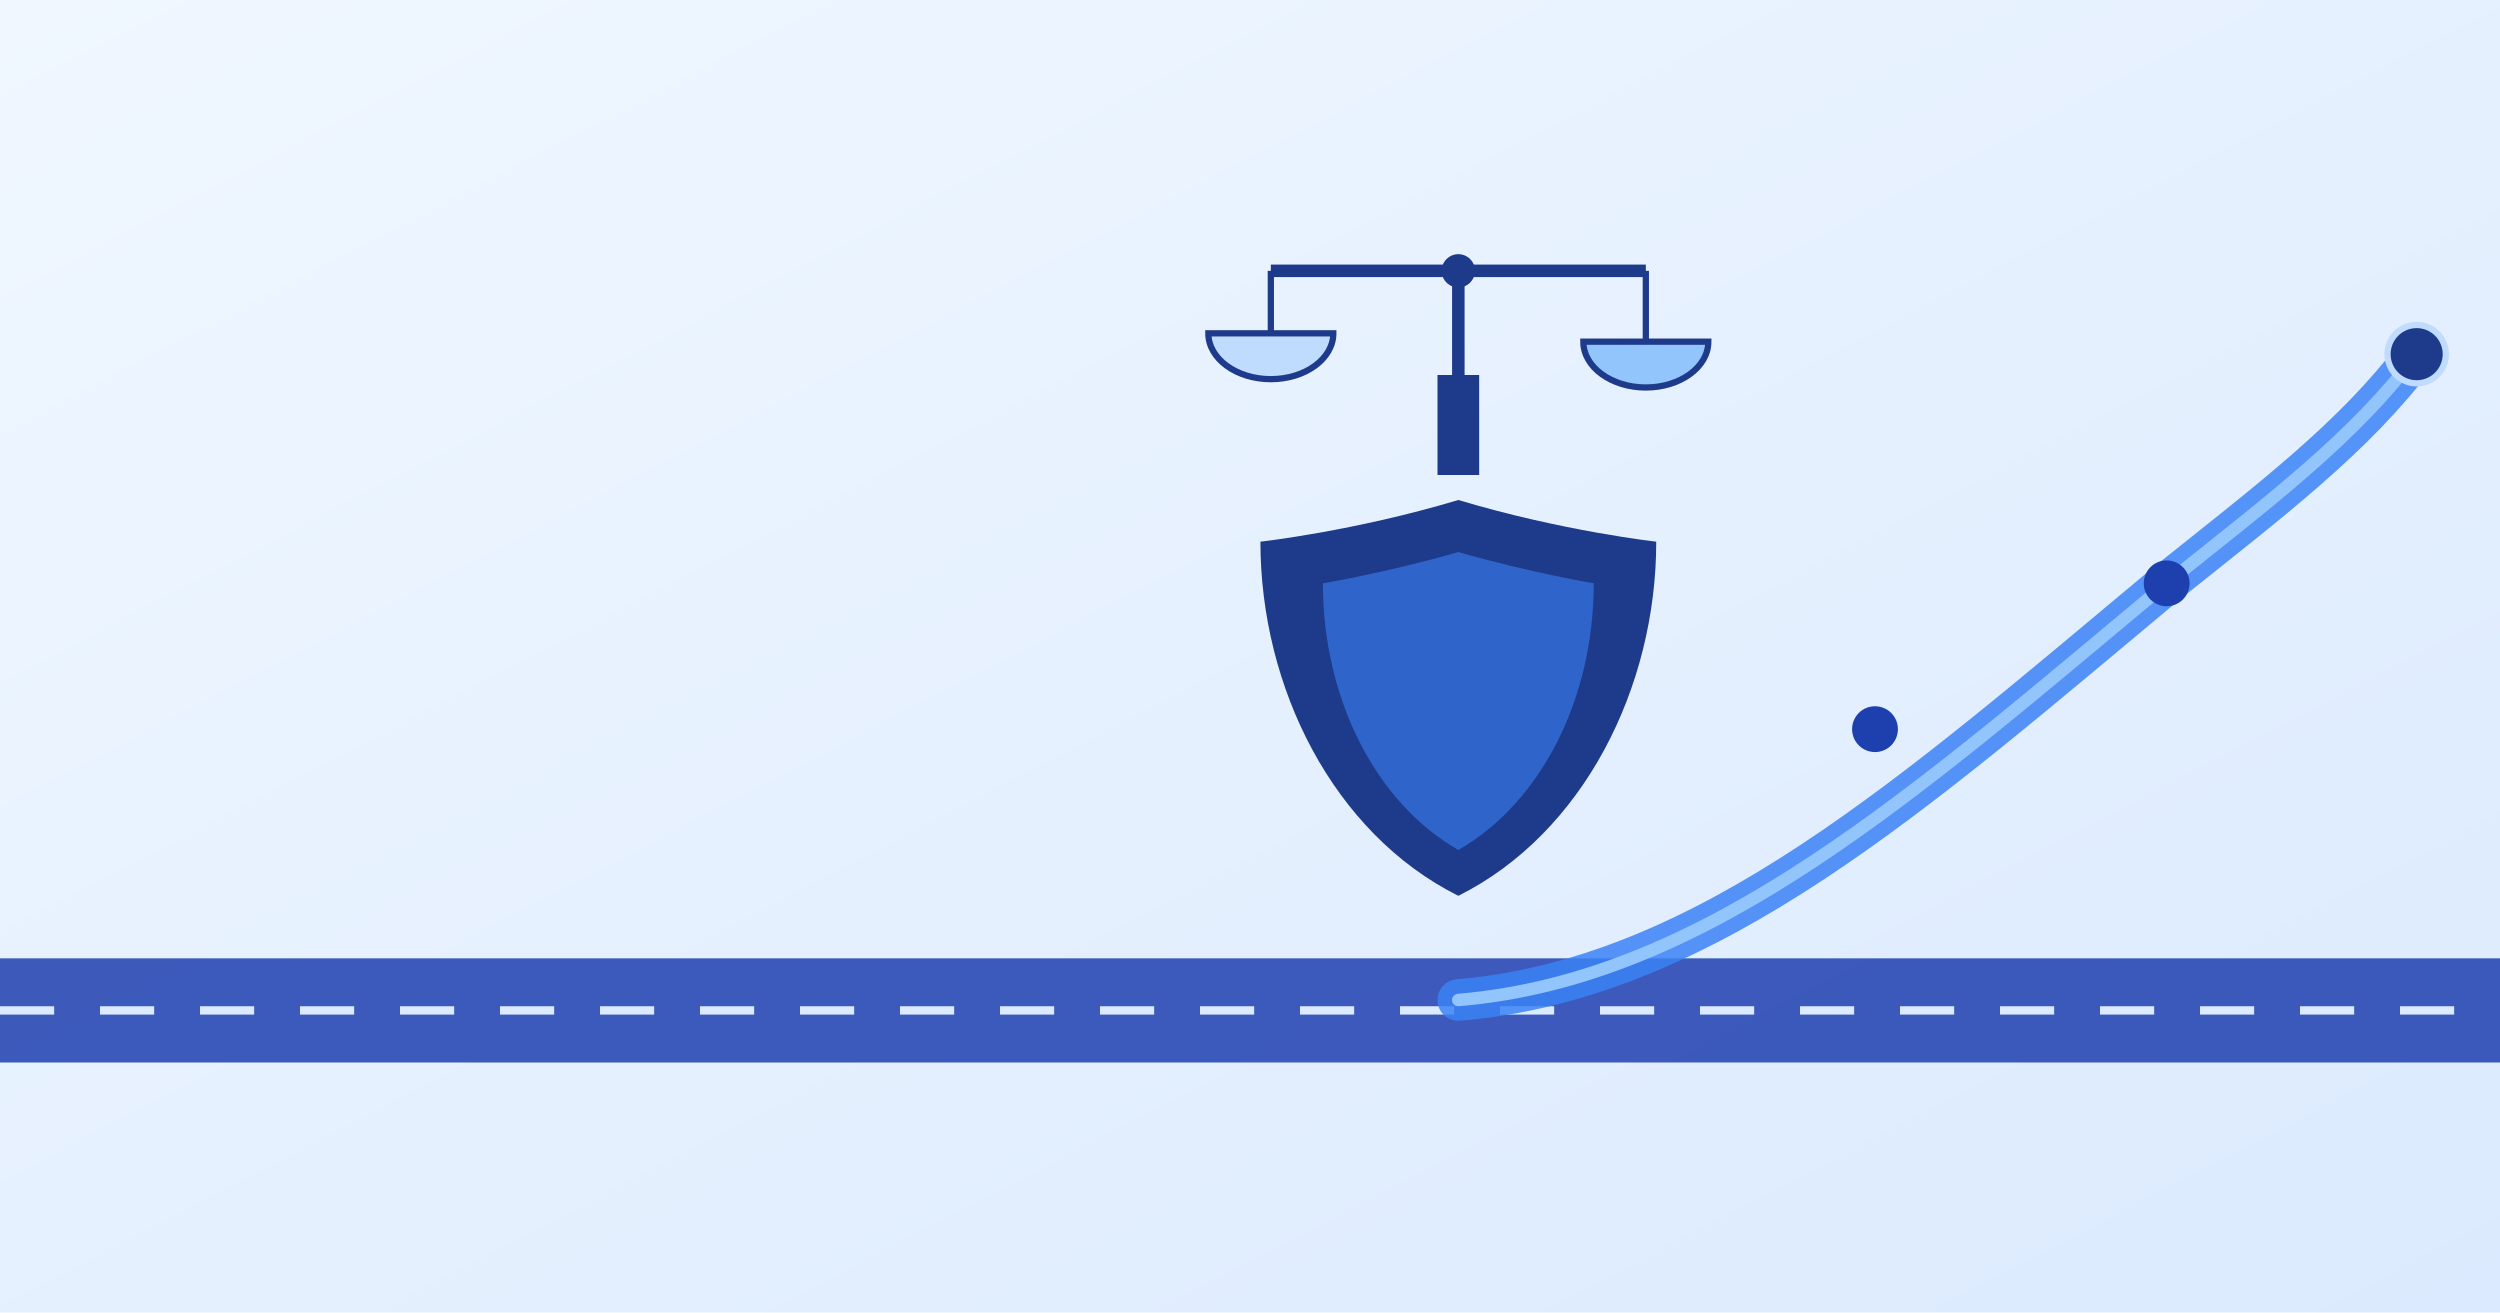
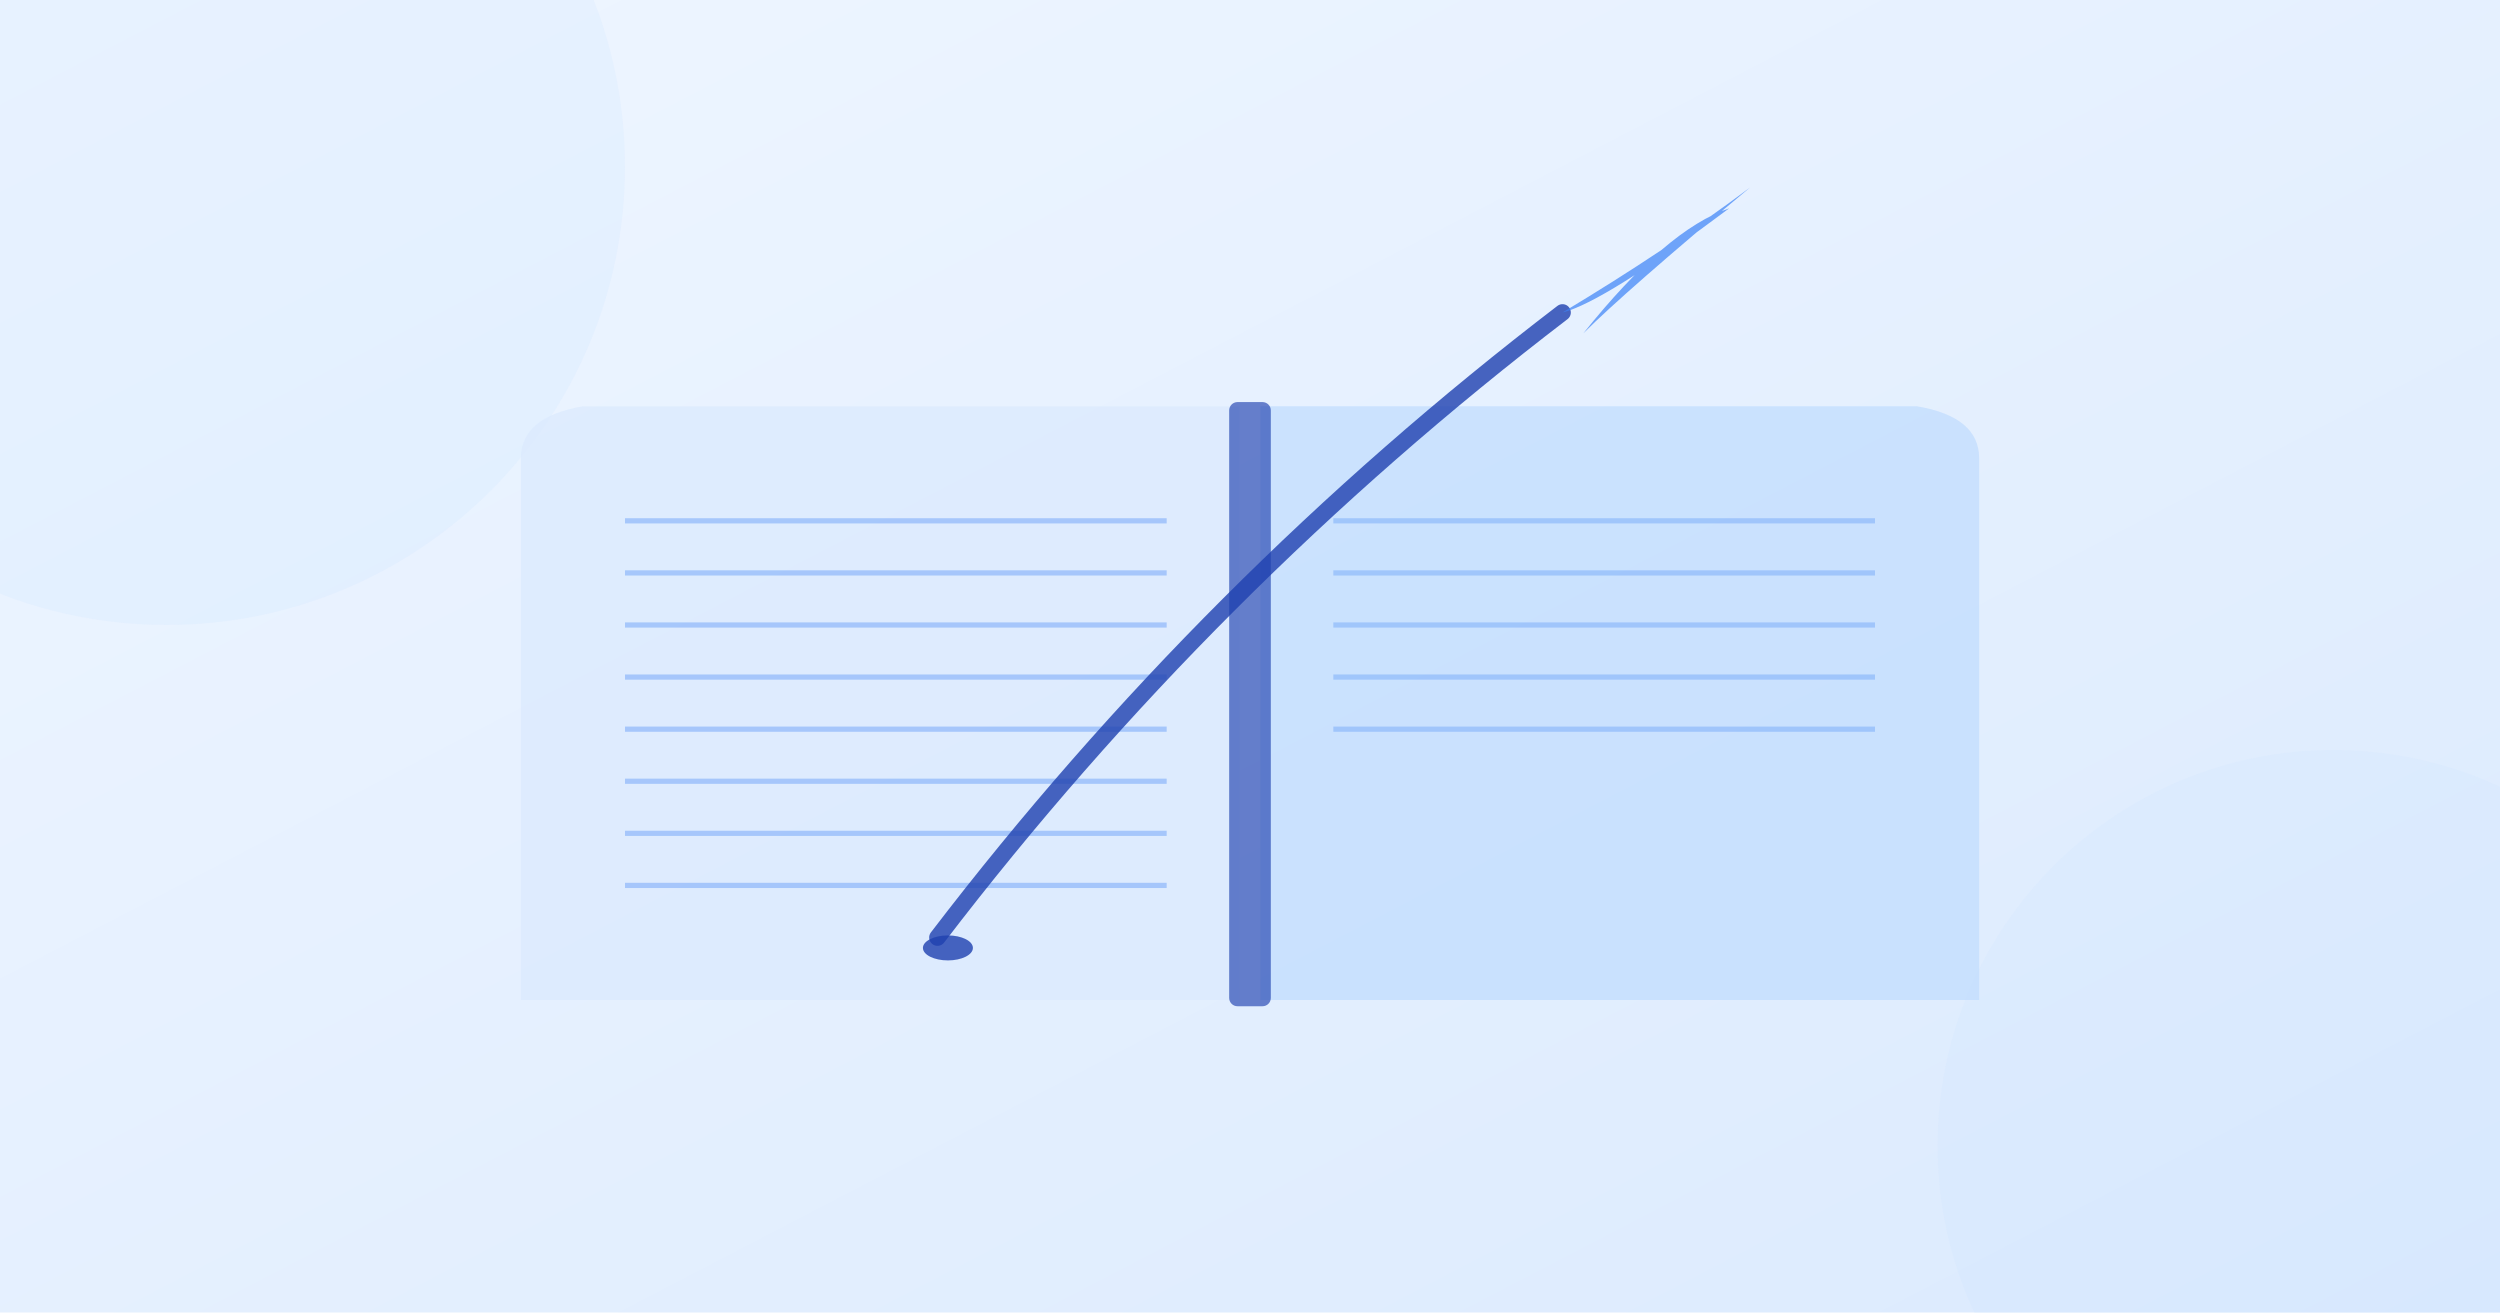
<svg xmlns="http://www.w3.org/2000/svg" width="1200" height="630" viewBox="0 0 1200 630">
  <defs>
-     <linearGradient id="msBg" x1="0" y1="0" x2="1" y2="1">
-       <stop offset="0%" stop-color="#f0f7ff" />
+     <linearGradient id="bg" x1="0" y1="0" x2="1" y2="1">
+       <stop offset="0%" stop-color="#eff6ff" />
      <stop offset="100%" stop-color="#dbeafe" />
    </linearGradient>
  </defs>
-   <rect width="1200" height="630" fill="url(#msBg)" />
-   <rect x="0" y="460" width="1200" height="50" fill="#1e40af" opacity="0.85" />
-   <line x1="0" y1="485" x2="1200" y2="485" stroke="#dbeafe" stroke-width="4" stroke-dasharray="26 22" />
-   <path d="M 700 480 C 820 470, 920 380, 1040 280 C 1090 240, 1130 210, 1160 170" fill="none" stroke="#3b82f6" stroke-width="20" stroke-linecap="round" opacity="0.85" />
-   <path d="M 700 480 C 820 470, 920 380, 1040 280 C 1090 240, 1130 210, 1160 170" fill="none" stroke="#93c5fd" stroke-width="6" stroke-linecap="round" />
-   <g transform="translate(700,330)">
-     <path d="M 0 -90 C 50 -75, 95 -70, 95 -70 C 95 0, 60 70, 0 100 C -60 70, -95 0, -95 -70 C -95 -70, -50 -75, 0 -90 Z" fill="#1e3a8a" />
-     <path d="M 0 -65 C 35 -55, 65 -50, 65 -50 C 65 5, 40 55, 0 78 C -40 55, -65 5, -65 -50 C -65 -50, -35 -55, 0 -65 Z" fill="#3b82f6" opacity="0.6" />
+   <rect width="1200" height="630" fill="url(#bg)" />
+   <circle cx="80" cy="80" r="220" fill="#bfdbfe" opacity="0.15" />
+   <circle cx="1120" cy="550" r="190" fill="#bfdbfe" opacity="0.12" />
+   <path d="M 250,220 Q 250,200 280,195 L 595,195 L 595,480 Q 350,480 250,480 Z" fill="#dbeafe" opacity="0.75" />
+   <path d="M 950,220 Q 950,200 920,195 L 605,195 L 605,480 Q 850,480 950,480 Z" fill="#bfdbfe" opacity="0.70" />
+   <rect x="590" y="193" width="20" height="290" rx="4" fill="#1e40af" opacity="0.65" />
+   <g stroke="#3b82f6" stroke-width="2.5" opacity="0.35">
+     <line x1="300" y1="250" x2="560" y2="250" />
+     <line x1="300" y1="275" x2="560" y2="275" />
+     <line x1="300" y1="300" x2="560" y2="300" />
+     <line x1="300" y1="325" x2="560" y2="325" />
+     <line x1="300" y1="350" x2="560" y2="350" />
+     <line x1="300" y1="375" x2="560" y2="375" />
+     <line x1="300" y1="400" x2="560" y2="400" />
+     <line x1="300" y1="425" x2="560" y2="425" />
  </g>
-   <g transform="translate(700,150)">
-     <line x1="0" y1="-20" x2="0" y2="30" stroke="#1e3a8a" stroke-width="6" />
-     <line x1="-90" y1="-20" x2="90" y2="-20" stroke="#1e3a8a" stroke-width="6" />
-     <circle cx="0" cy="-20" r="8" fill="#1e3a8a" />
-     <line x1="-90" y1="-20" x2="-90" y2="10" stroke="#1e3a8a" stroke-width="3" />
-     <line x1="90" y1="-20" x2="90" y2="14" stroke="#1e3a8a" stroke-width="3" />
-     <path d="M -120 10 A 30 22 0 0 0 -60 10 Z" fill="#bfdbfe" stroke="#1e3a8a" stroke-width="3" />
-     <path d="M 60 14 A 30 22 0 0 0 120 14 Z" fill="#93c5fd" stroke="#1e3a8a" stroke-width="3" />
-     <rect x="-10" y="30" width="20" height="48" fill="#1e3a8a" />
+   <g stroke="#3b82f6" stroke-width="2.5" opacity="0.30">
+     <line x1="640" y1="250" x2="900" y2="250" />
+     <line x1="640" y1="275" x2="900" y2="275" />
+     <line x1="640" y1="300" x2="900" y2="300" />
+     <line x1="640" y1="325" x2="900" y2="325" />
+     <line x1="640" y1="350" x2="900" y2="350" />
  </g>
-   <circle cx="900" cy="350" r="11" fill="#1e40af" />
-   <circle cx="1040" cy="280" r="11" fill="#1e40af" />
-   <circle cx="1160" cy="170" r="14" fill="#1e3a8a" stroke="#bfdbfe" stroke-width="3" />
+   <path d="M 750,150 Q 580,280 450,450" fill="none" stroke="#1e40af" stroke-width="8" stroke-linecap="round" opacity="0.80" />
+   <path d="M 750,150 Q 800,120 840,90 Q 780,140 760,160 Q 800,110 830,100 Q 770,145 750,150 Z" fill="#3b82f6" opacity="0.70" />
+   <ellipse cx="455" cy="455" rx="12" ry="6" fill="#1e40af" opacity="0.80" />
</svg>
